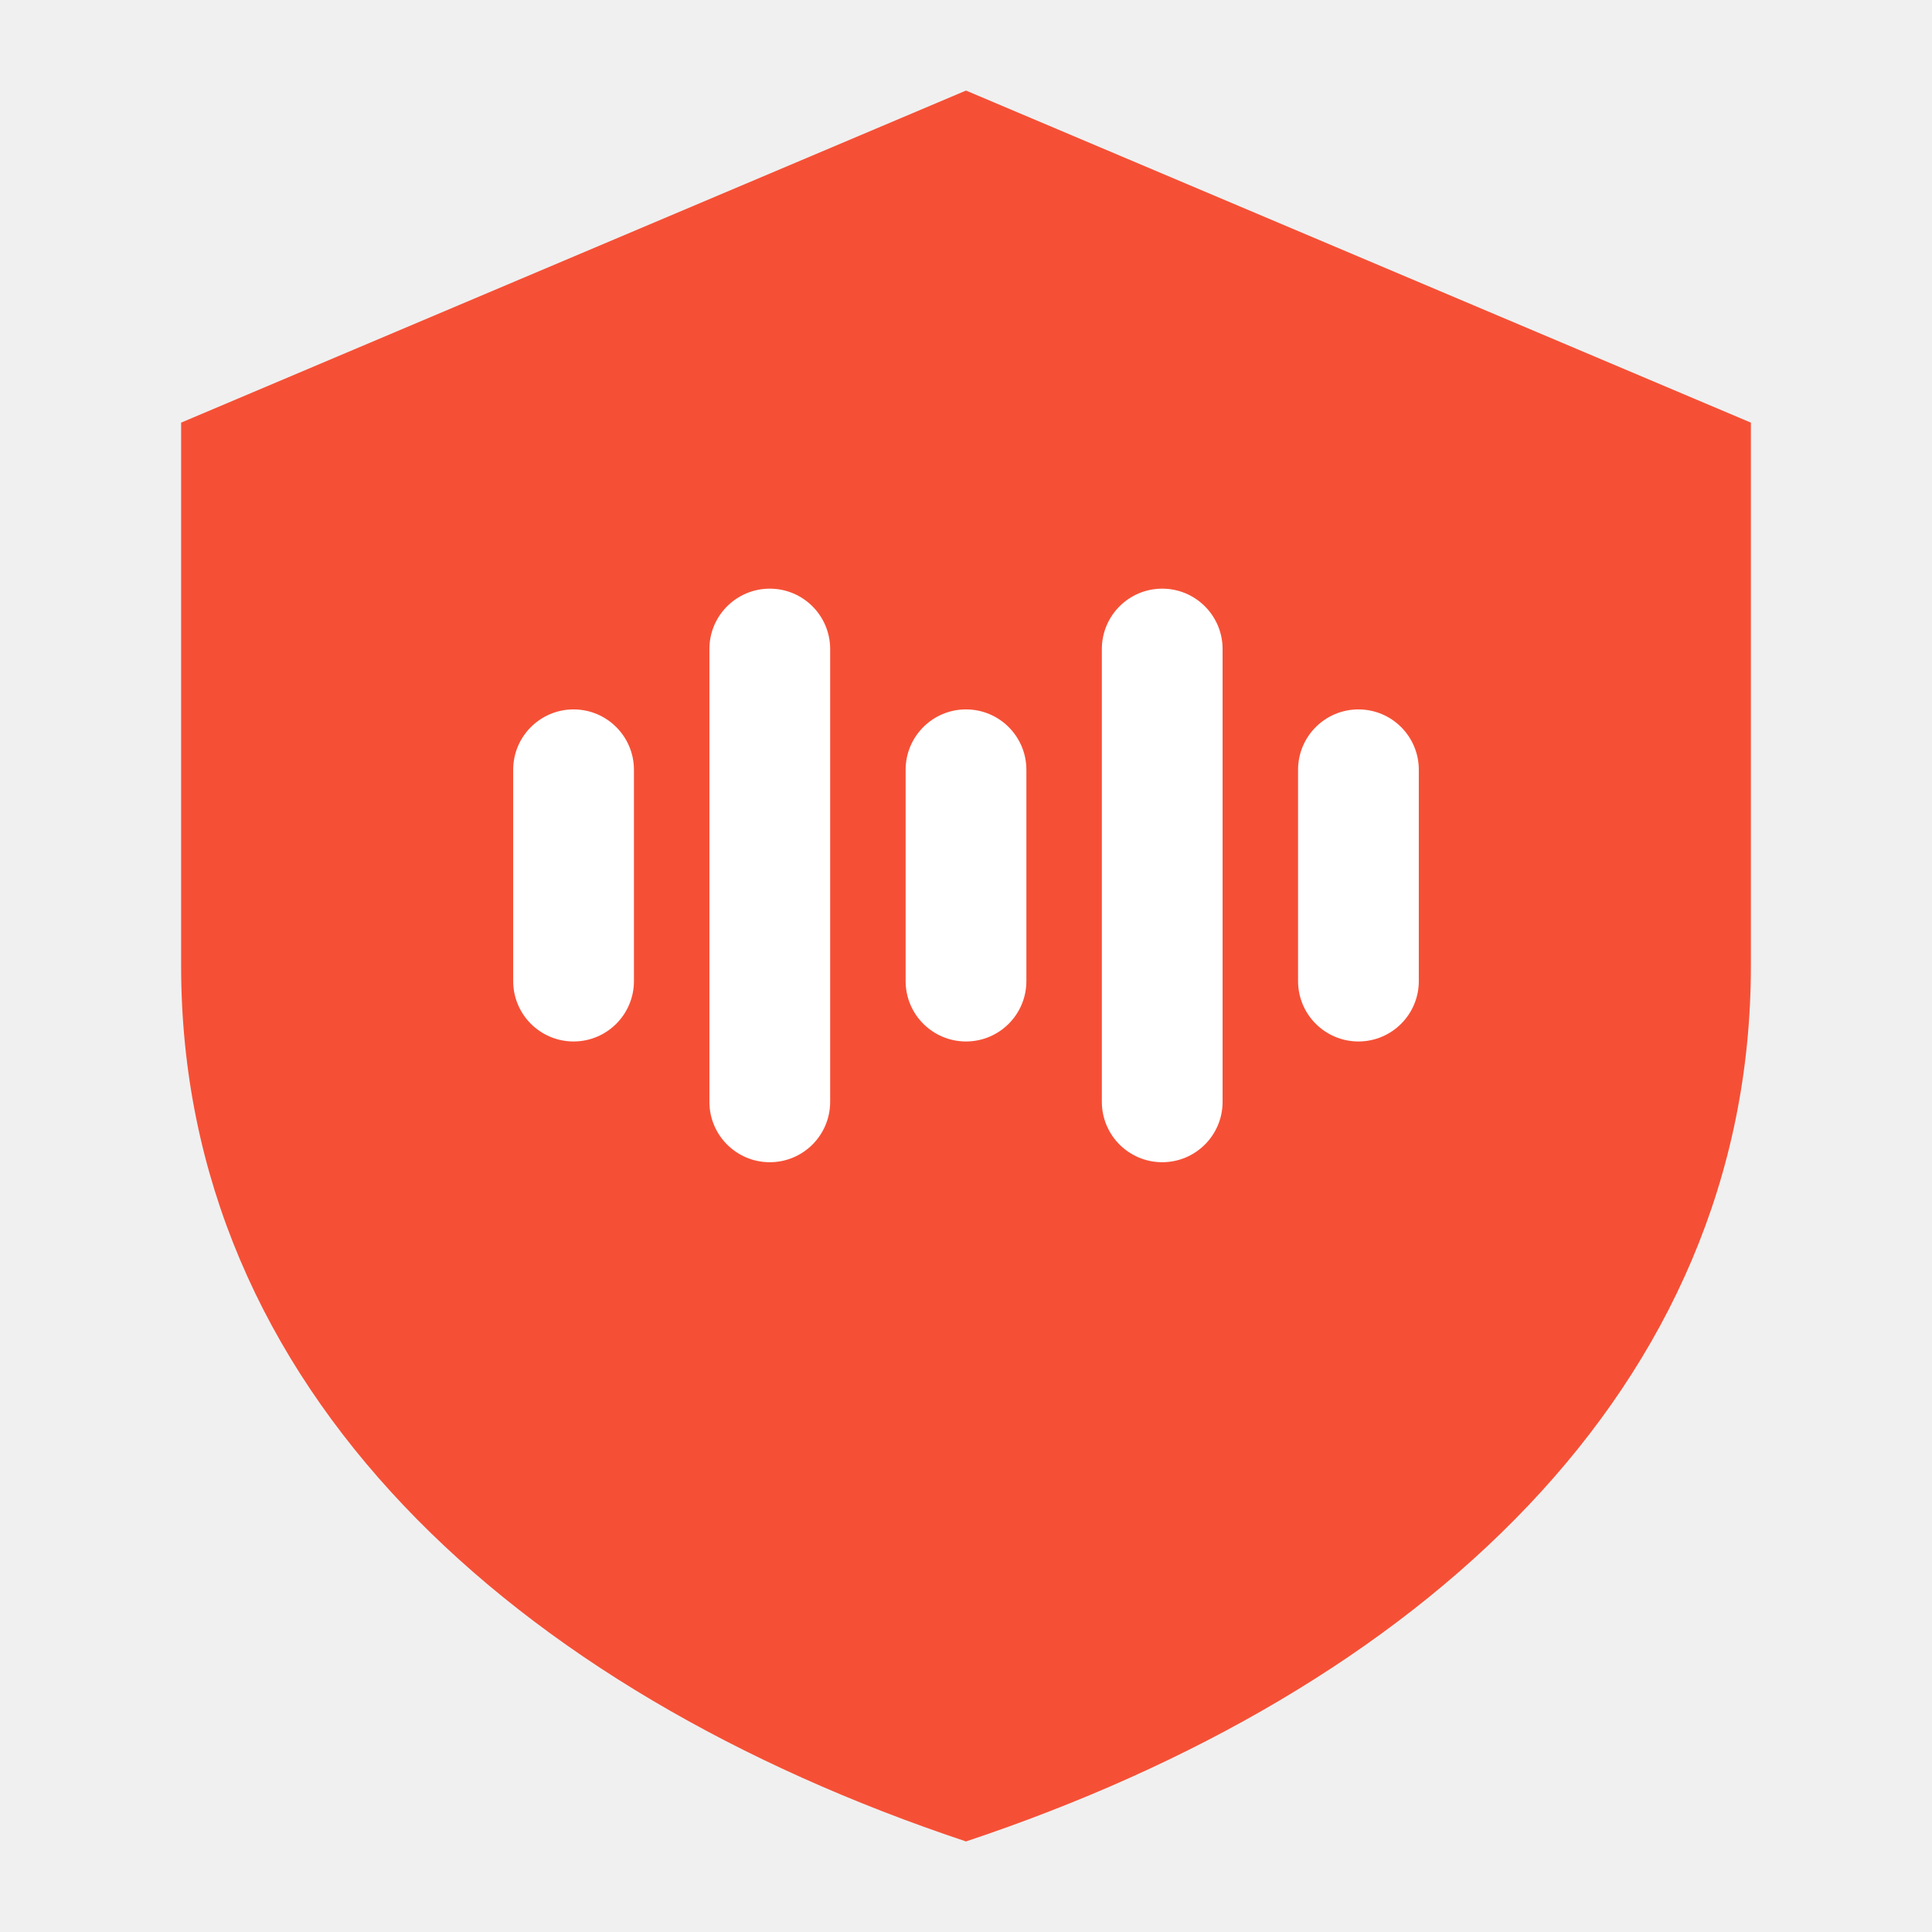
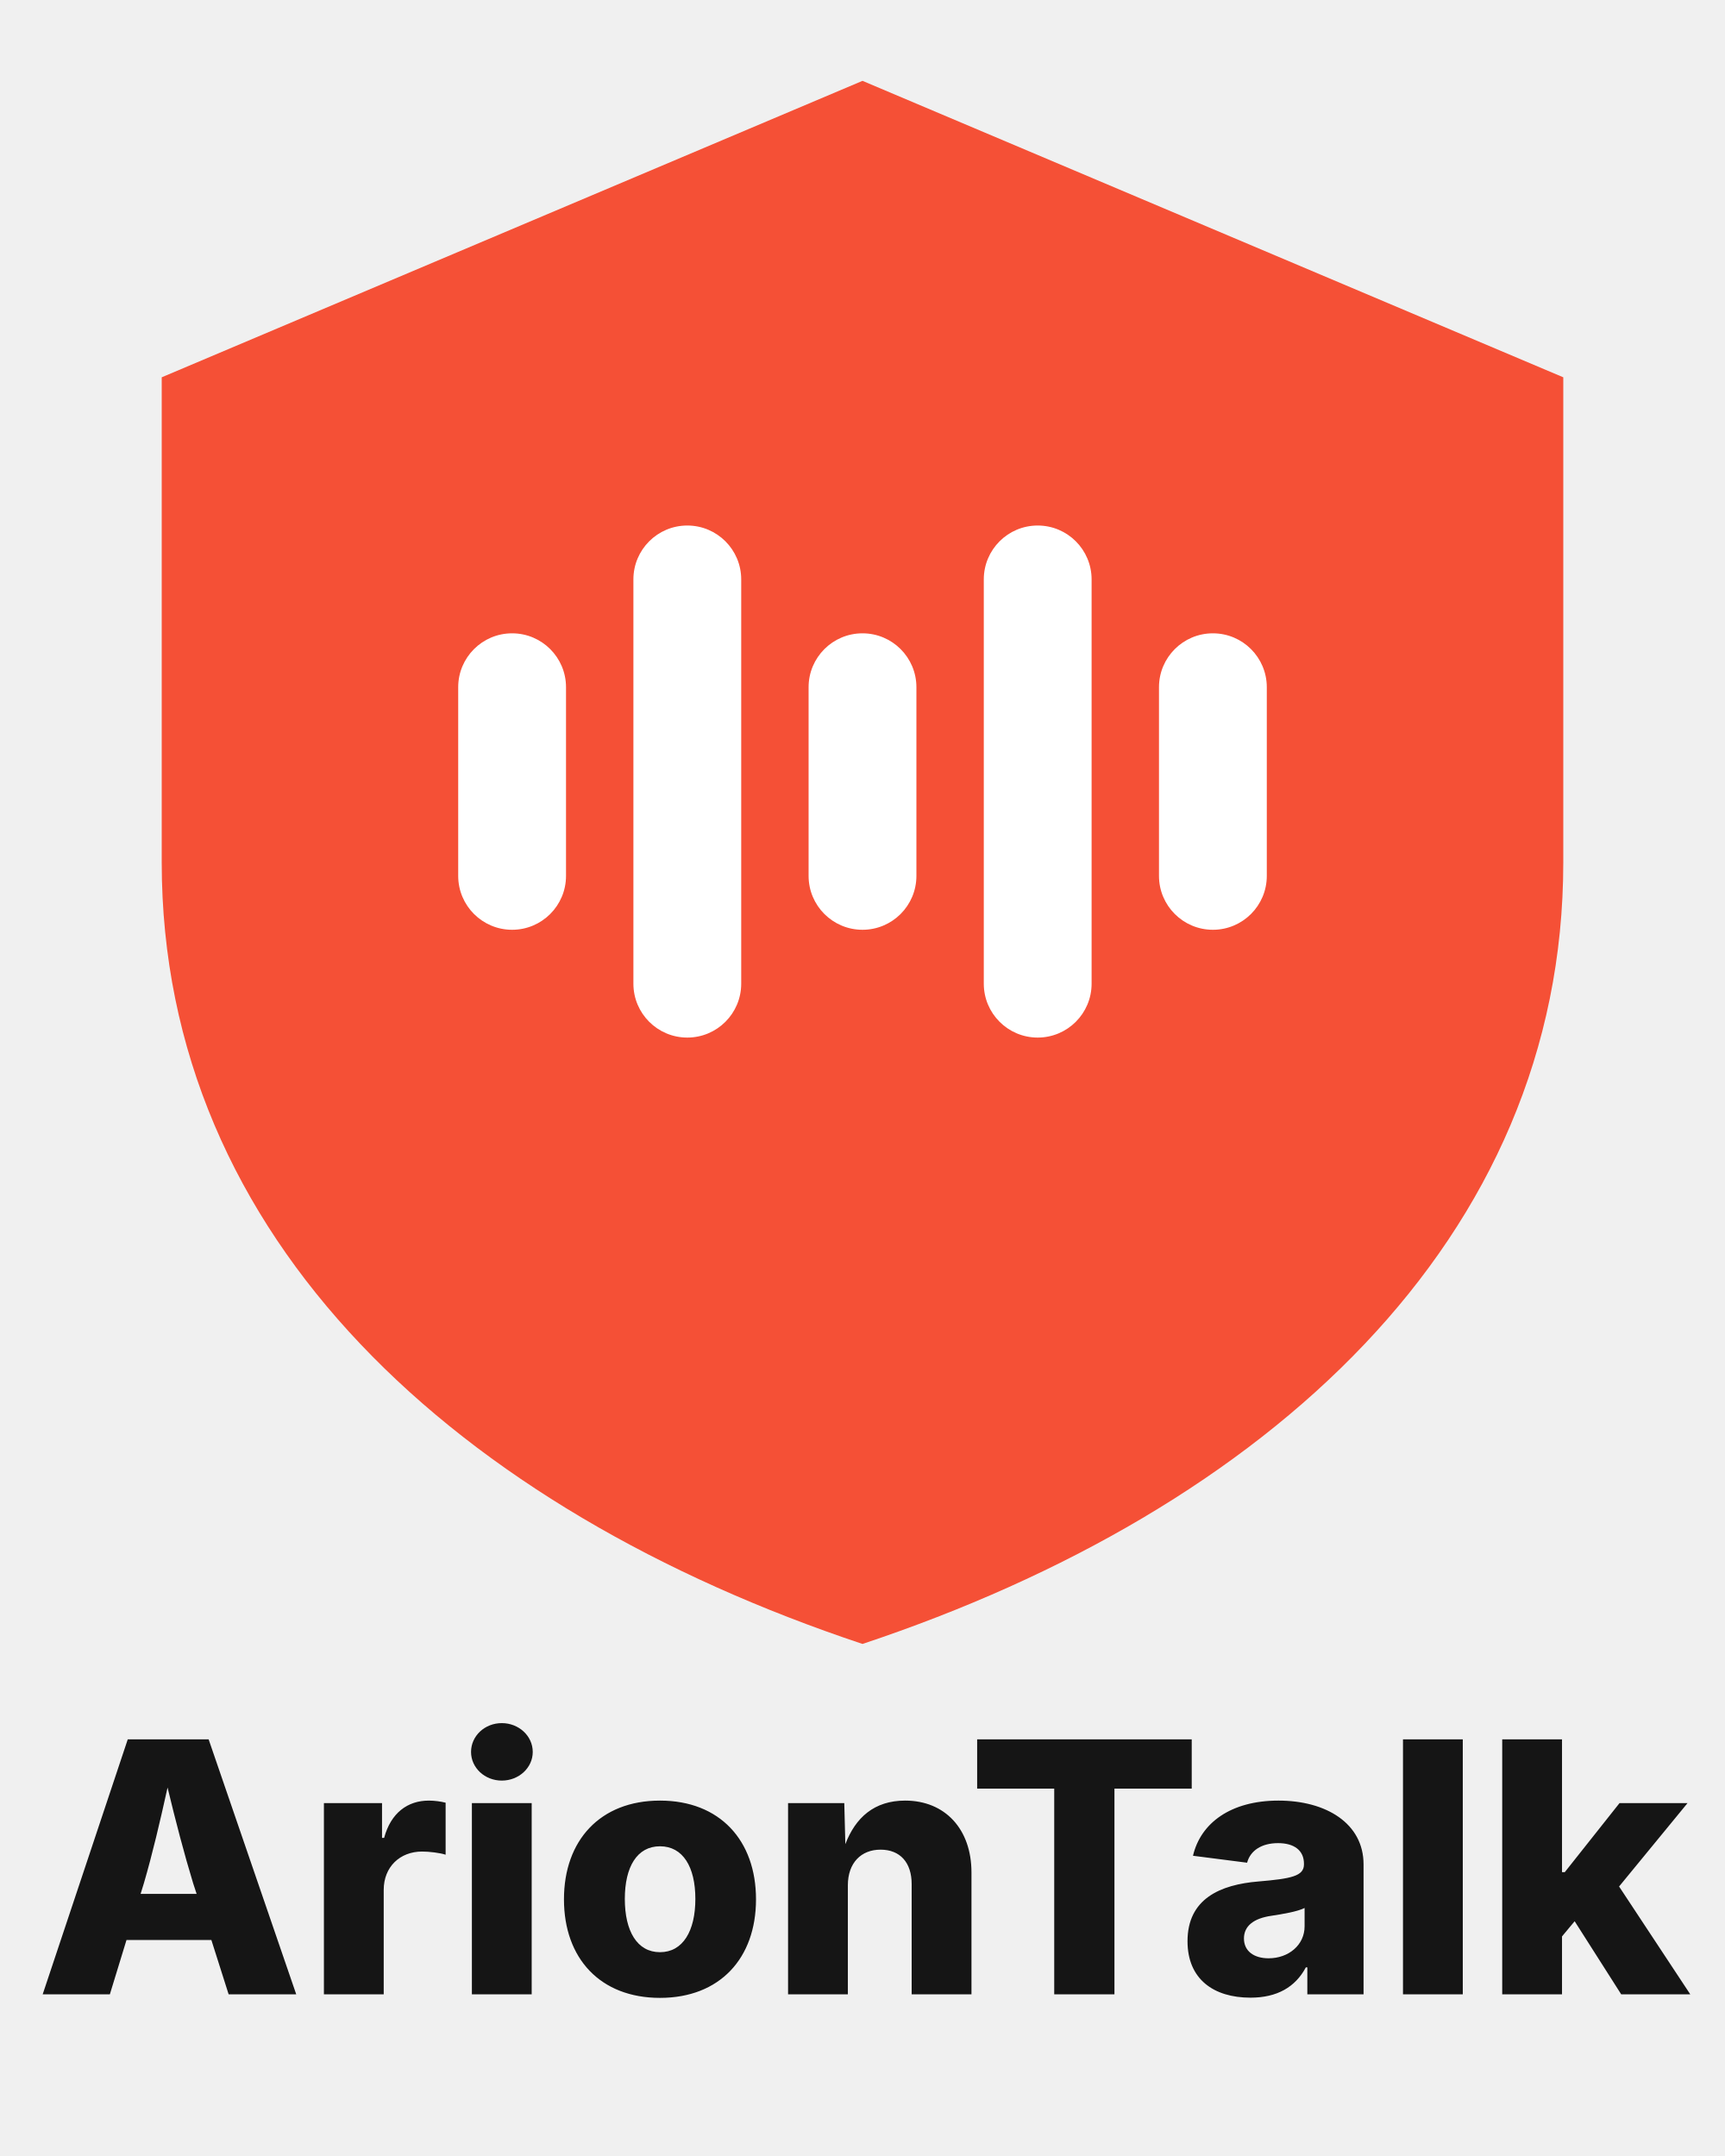
- <svg xmlns="http://www.w3.org/2000/svg" viewBox="0 0 128 128" width="128" height="128">
+ <svg xmlns="http://www.w3.org/2000/svg" viewBox="0 0 128 160" width="128" height="160">
  <path d="M64 6L12 28v36c0 28 22 48 52 58c30-10 52-30 52-58V28z" fill="#F55036" />
  <rect x="34" y="47" width="8" height="22" rx="4" fill="white" />
  <rect x="47" y="39" width="8" height="38" rx="4" fill="white" />
  <rect x="60" y="47" width="8" height="22" rx="4" fill="white" />
  <rect x="73" y="39" width="8" height="38" rx="4" fill="white" />
  <rect x="86" y="47" width="8" height="22" rx="4" fill="white" />
+   <text x="64" y="148" text-anchor="middle" font-family="'Inter', system-ui, sans-serif" font-size="26" font-weight="800" fill="#151515">ArionTalk</text>
</svg>
